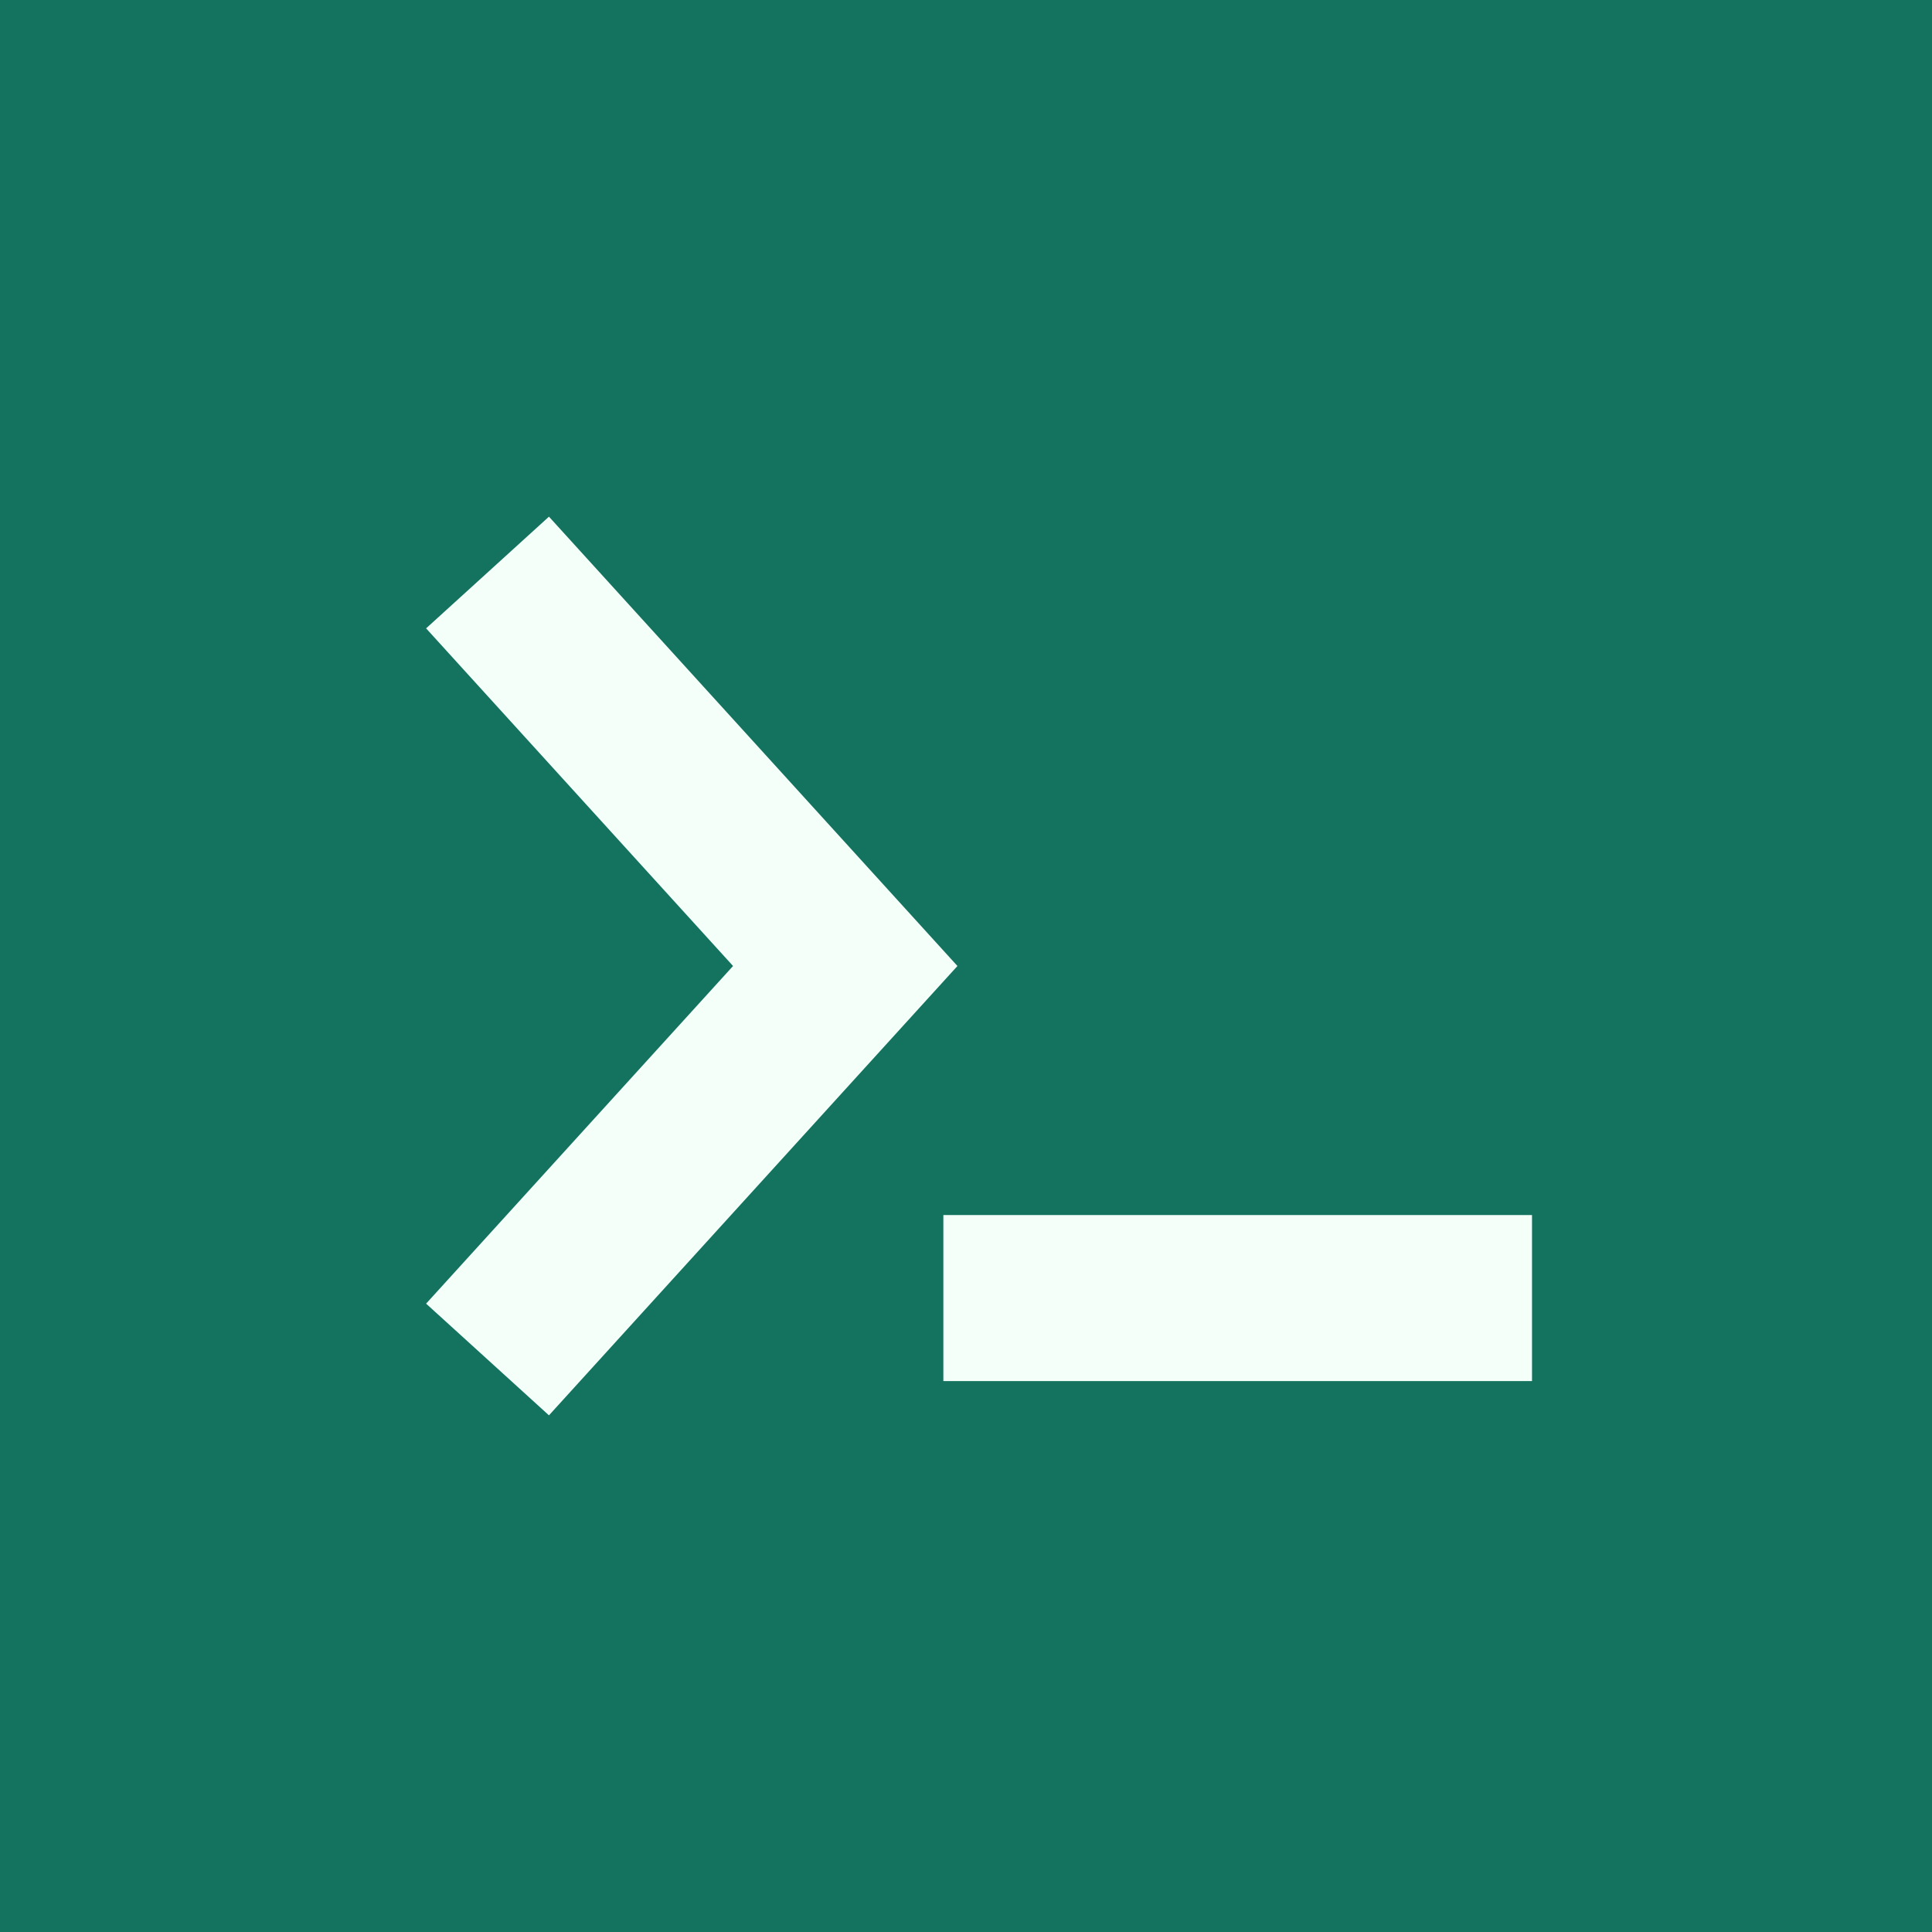
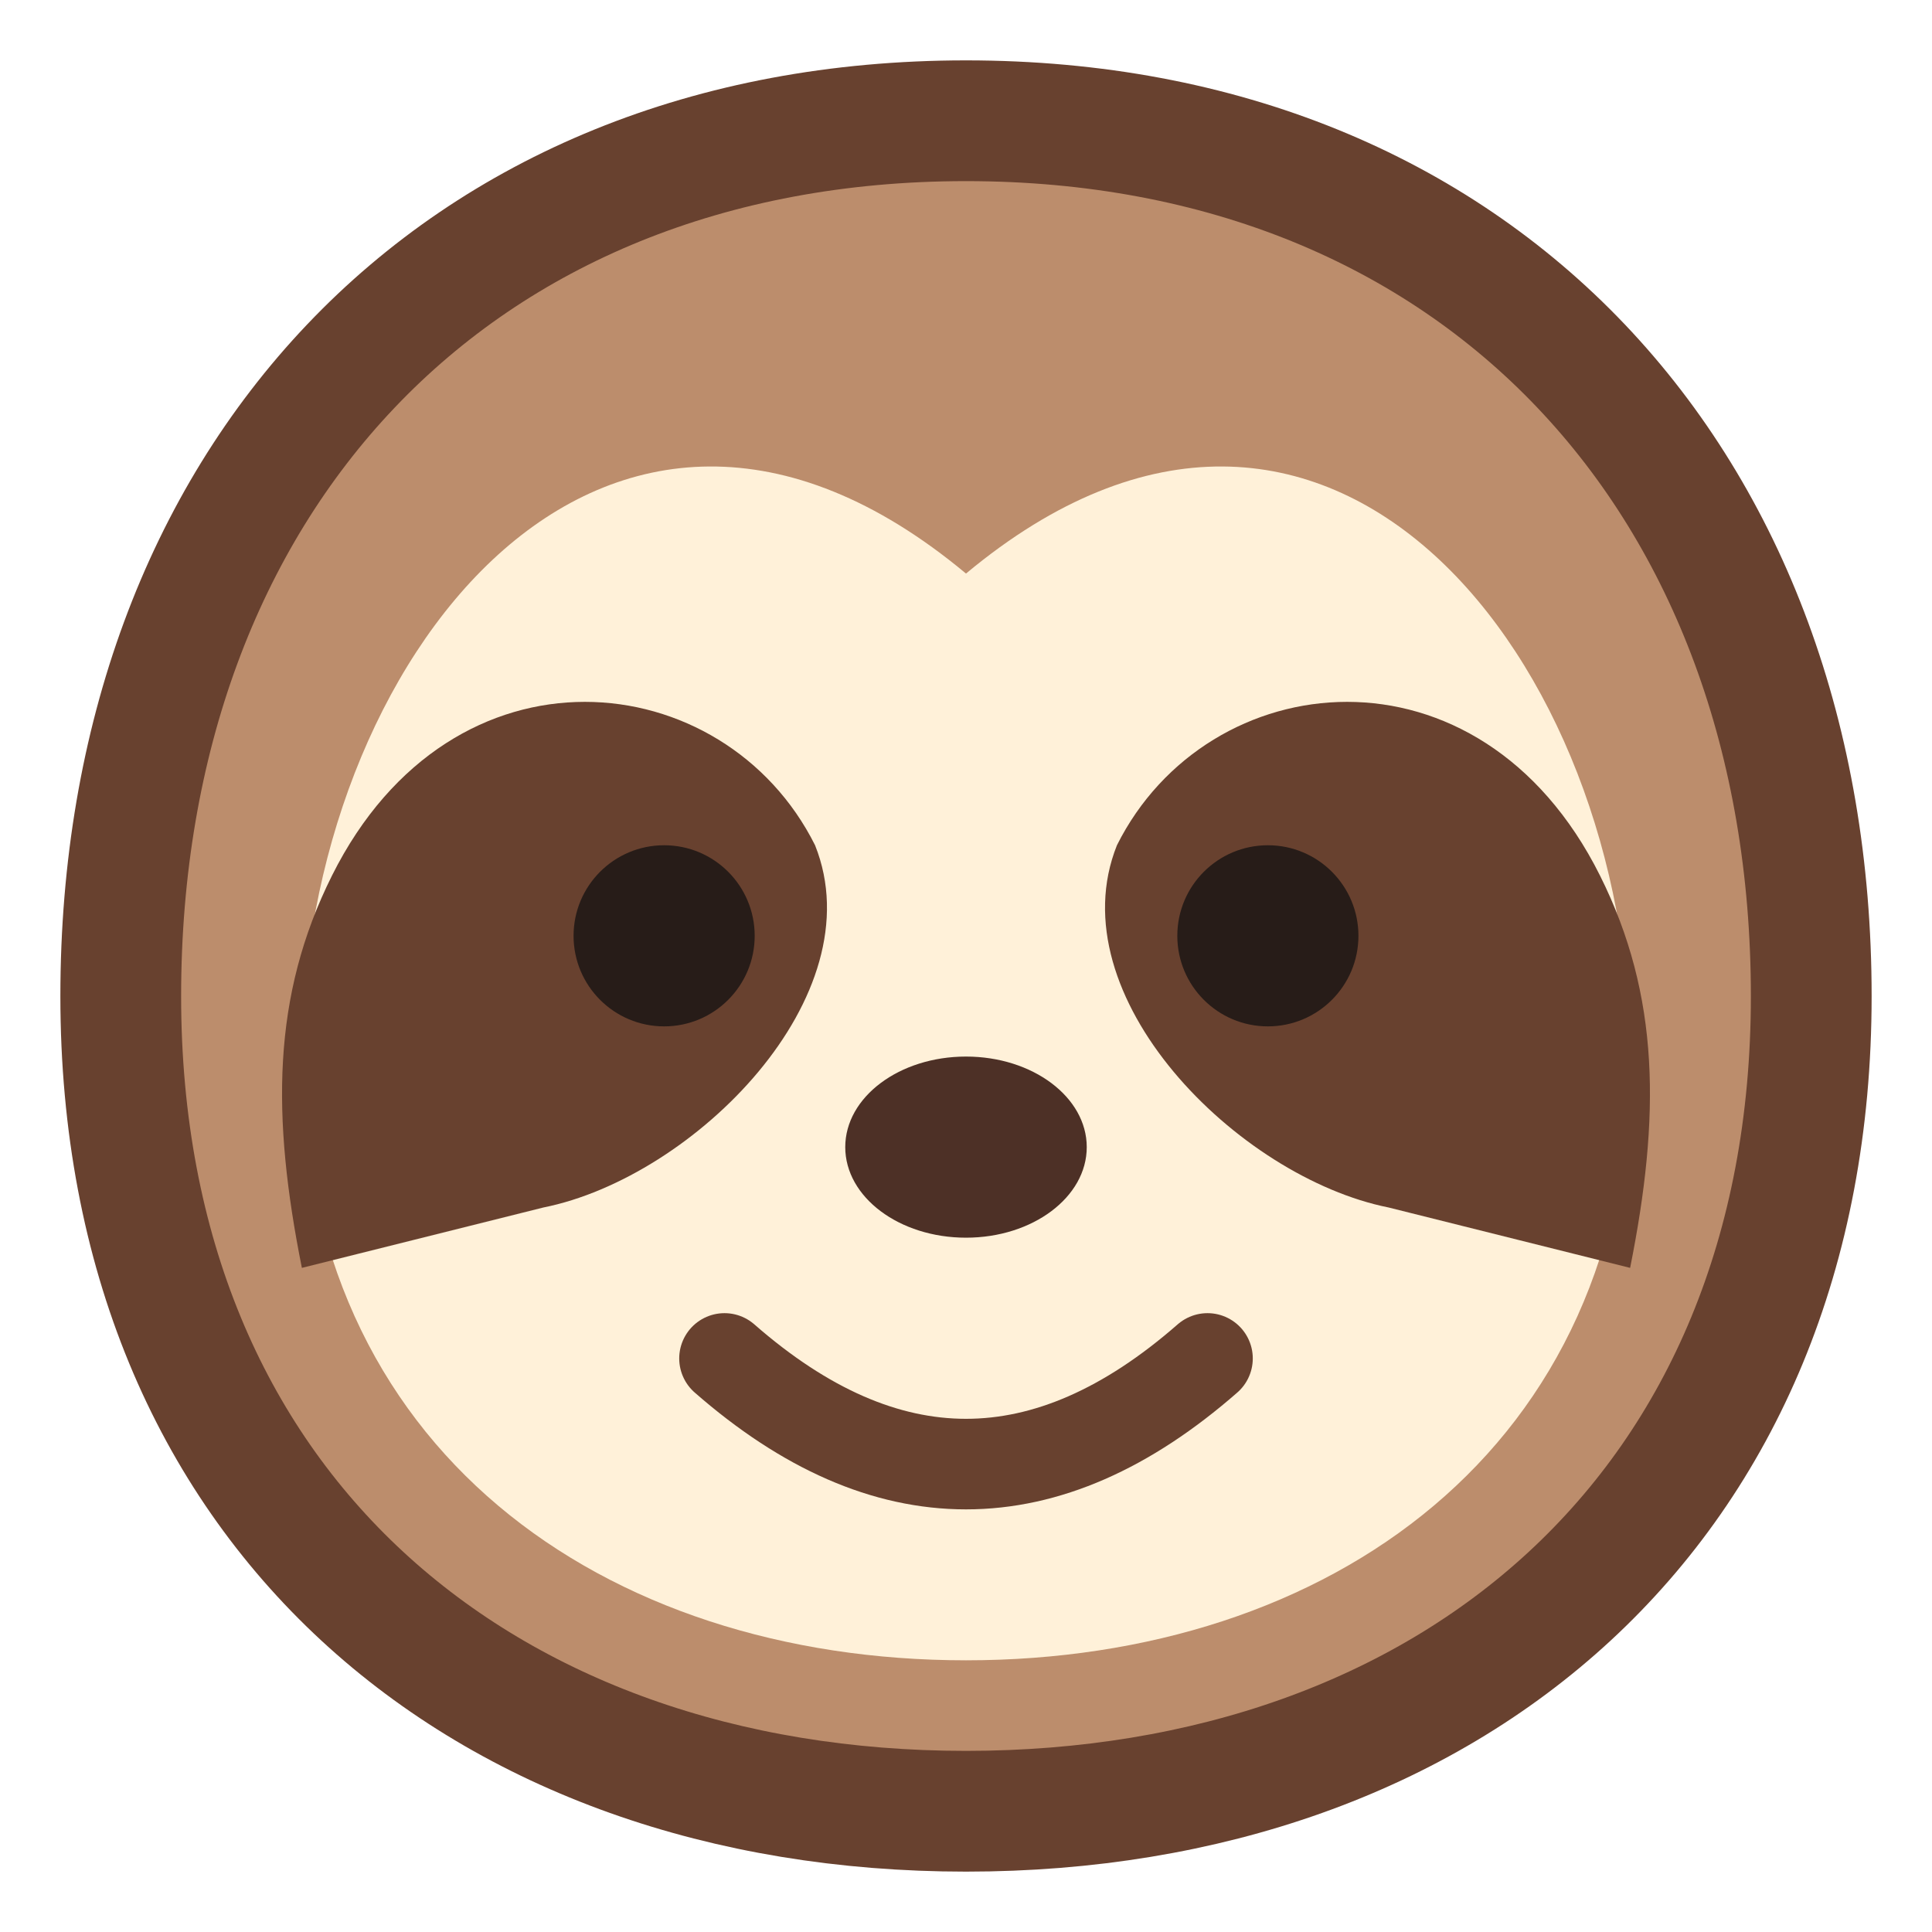
- <svg xmlns="http://www.w3.org/2000/svg" viewBox="0 0 64 64" role="img" aria-label="dGrape">
-   <rect width="64" height="64" fill="#14735f" />
-   <path d="M18 21L28 32L18 43" fill="none" stroke="#f4fff9" stroke-width="5.5" stroke-linecap="square" stroke-linejoin="miter" />
-   <path d="M34 43H48" fill="none" stroke="#f4fff9" stroke-width="5.5" stroke-linecap="square" />
+ <svg xmlns="http://www.w3.org/2000/svg" viewBox="0 0 64 64" role="img" aria-label="DFE sloth">
+   <path d="M32 4C15 4 4 16 4 33c0 17 12 27 28 27s28-10 28-27C60 16 49 4 32 4Z" fill="#BC8D6C" stroke="#68412F" stroke-width="4" />
+   <path d="M32 19C20 9 10 22 10 35c0 13 10 20 22 20s22-7 22-20C54 22 44 9 32 19Z" fill="#FFF1D9" />
+   <path d="M11 29c4-8 13-7 16-1 2 5-4 11-9 12l-8 2c-1-5-1-9 1-13Zm42 0c-4-8-13-7-16-1-2 5 4 11 9 12l8 2c1-5 1-9-1-13Z" fill="#68412F" />
+   <circle cx="22" cy="31" r="3" fill="#271C18" />
+   <circle cx="42" cy="31" r="3" fill="#271C18" />
+   <ellipse cx="32" cy="38" rx="4" ry="3" fill="#4D3026" />
+   <path d="M24 45q8 7 16 0" fill="none" stroke="#68412F" stroke-width="3" stroke-linecap="round" />
</svg>
